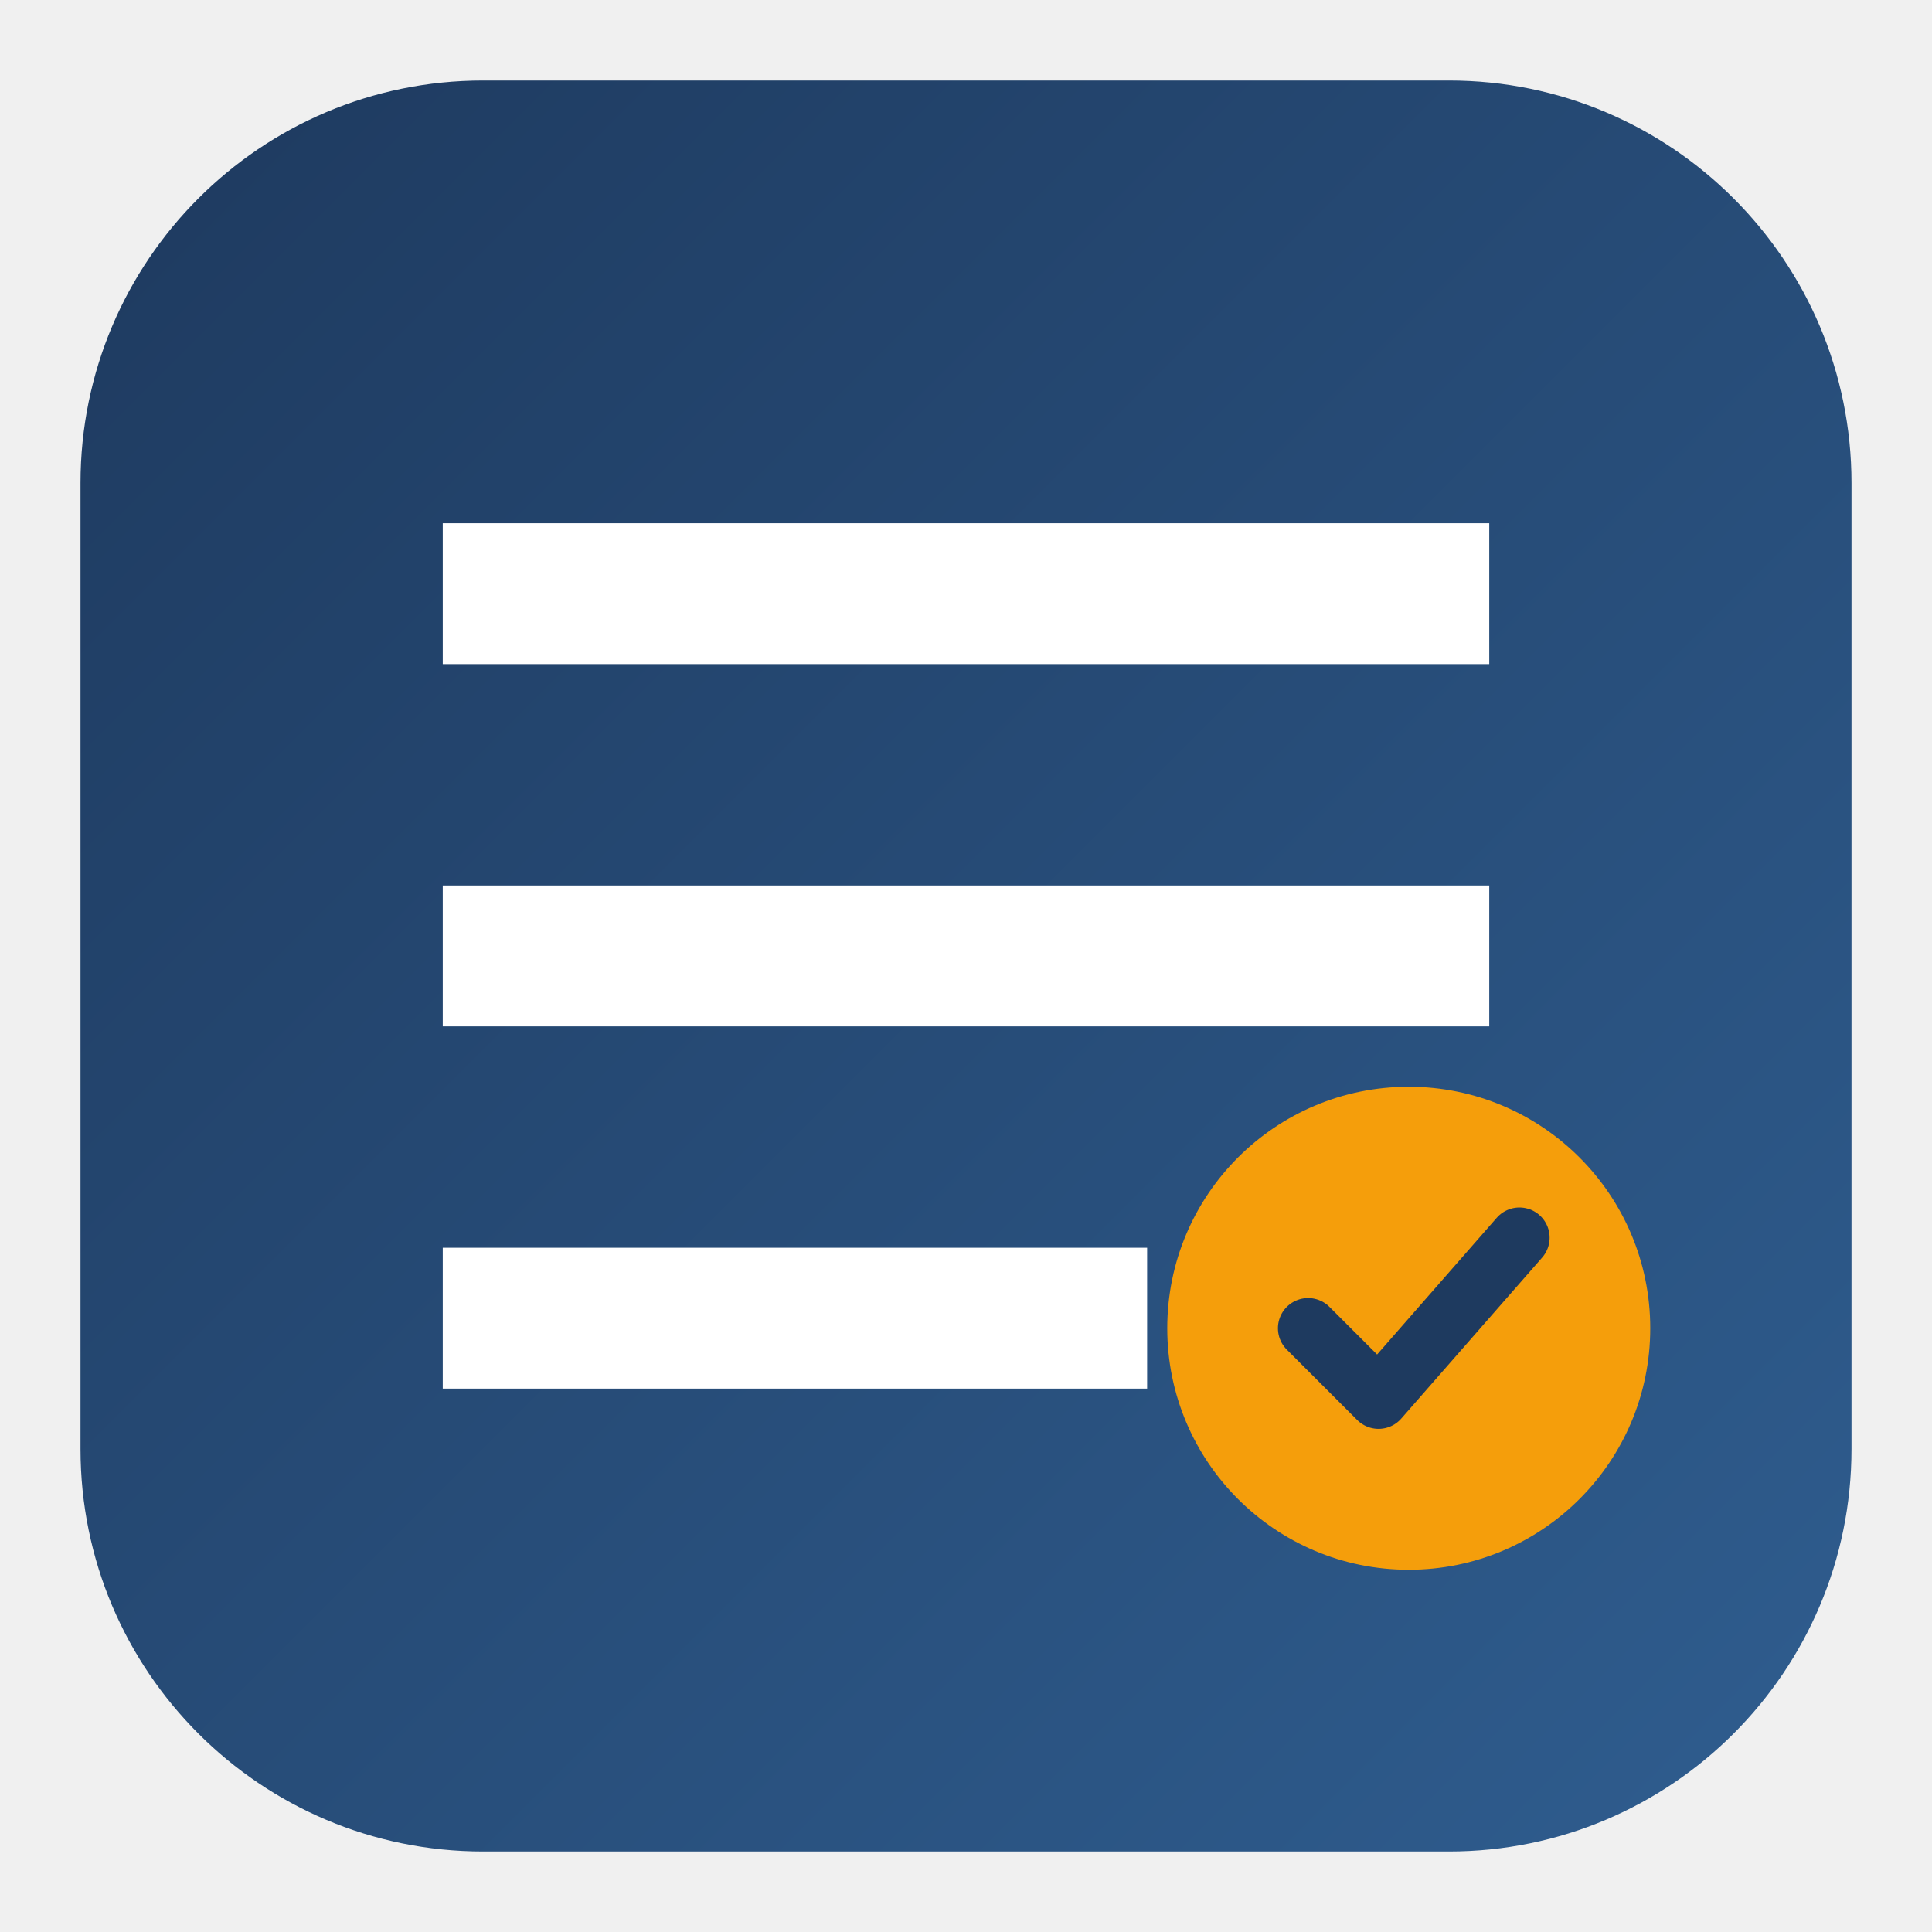
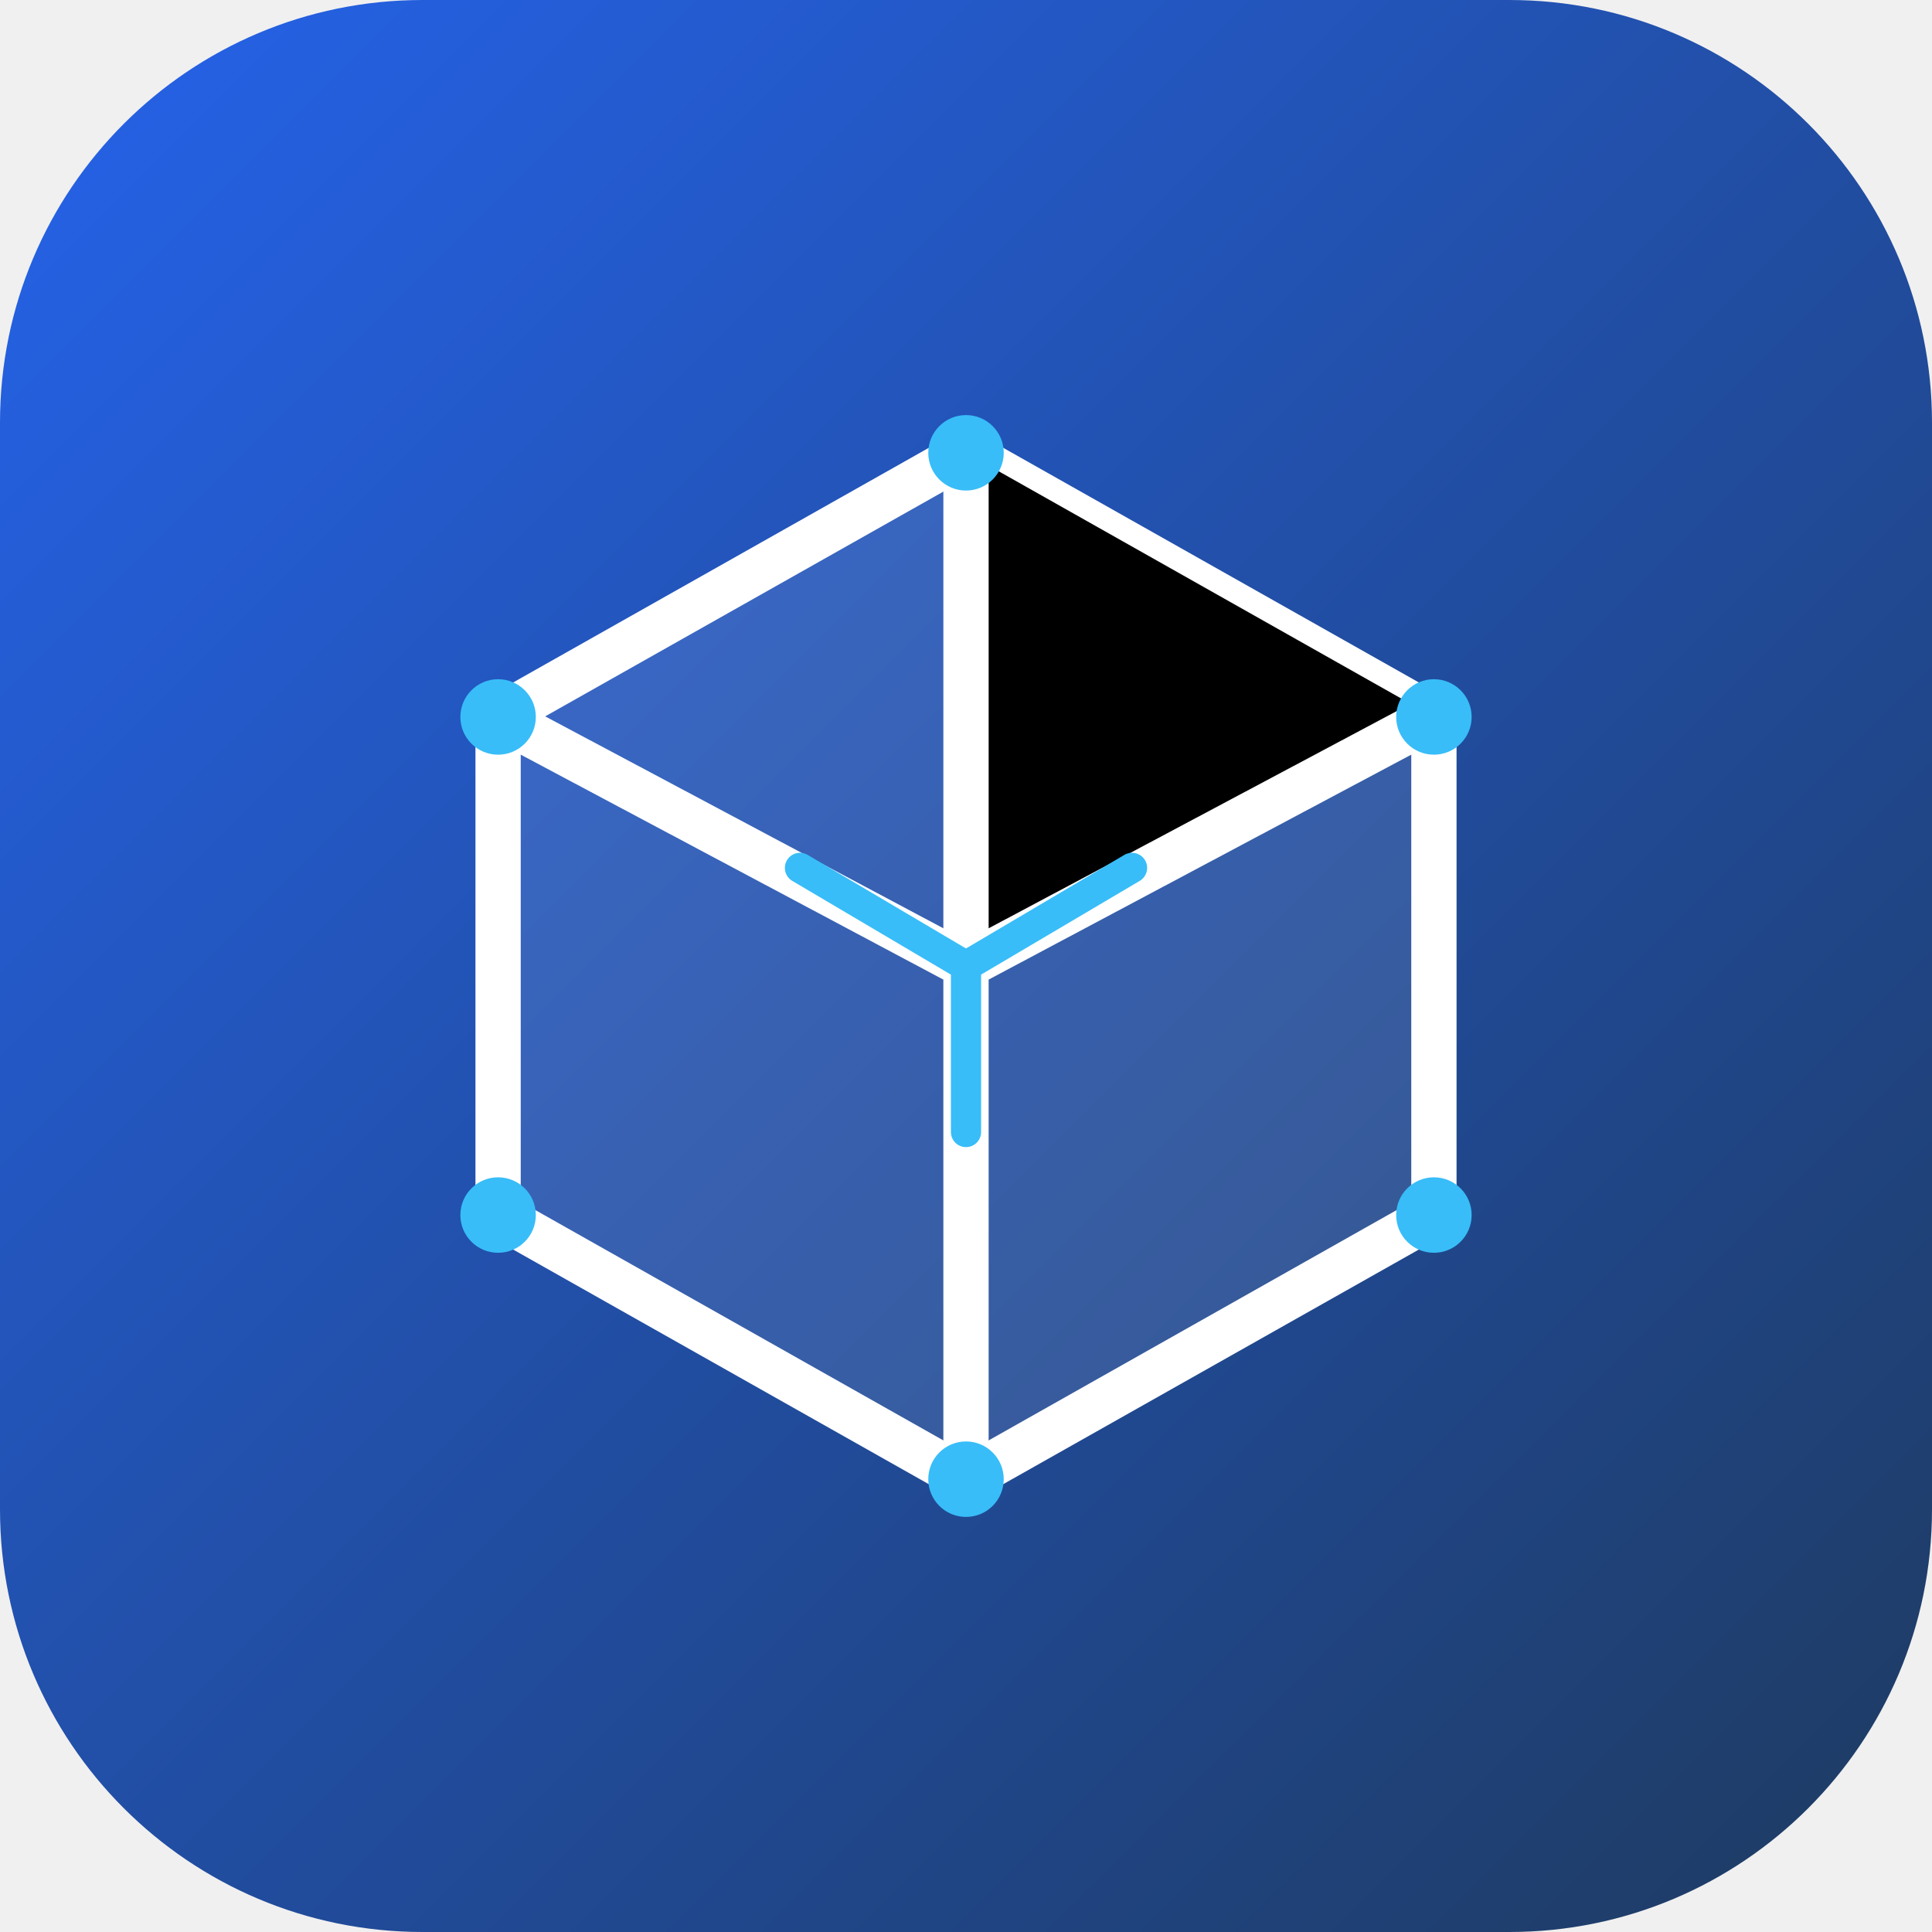
- <svg xmlns="http://www.w3.org/2000/svg" viewBox="0 0 192 192">
+ <svg xmlns="http://www.w3.org/2000/svg" viewBox="0 0 512 512">
  <defs>
-     <linearGradient id="g" x1="0" x2="1" y1="0" y2="1">
-       <stop offset="0%" stop-color="#1e3a5f" />
-       <stop offset="100%" stop-color="#2f5d8f" />
+     <linearGradient id="grad" x1="0" y1="0" x2="1" y2="1">
+       <stop offset="0%" stop-color="#2563eb" />
+       <stop offset="100%" stop-color="#1e3a5f" />
    </linearGradient>
  </defs>
-   <rect x="8" y="8" width="176" height="176" rx="40" fill="url(#g)" />
-   <path d="M44 52h104v14H44zM44 88h104v14H44zM44 124h70v14H44z" fill="#ffffff" />
-   <circle cx="140" cy="132" r="24" fill="#f59e0b" />
-   <path d="M130 132l7 7 14-16" stroke="#1e3a5f" stroke-width="6" fill="none" stroke-linecap="round" stroke-linejoin="round" />
+   <rect width="512" height="512" rx="112" fill="url(#grad)" />
+   <path d="M256 120 L380 190 L380 322 L256 392 L132 322 L132 190 Z" fill="white" fill-opacity="0.1" stroke="white" stroke-width="12" />
+   <path d="M256 120 L256 256 L380 190 M256 256 L132 190 M256 256 L256 392" stroke="white" stroke-width="12" stroke-linecap="round" stroke-linejoin="round" />
+   <circle cx="256" cy="120" r="10" fill="#38bdf8" />
+   <circle cx="380" cy="190" r="10" fill="#38bdf8" />
+   <circle cx="380" cy="322" r="10" fill="#38bdf8" />
+   <circle cx="256" cy="392" r="10" fill="#38bdf8" />
+   <circle cx="132" cy="322" r="10" fill="#38bdf8" />
+   <circle cx="132" cy="190" r="10" fill="#38bdf8" />
+   <path d="M256 256 L300 230 M256 256 L212 230 M256 256 L256 300" stroke="#38bdf8" stroke-width="8" stroke-linecap="round" />
</svg>
